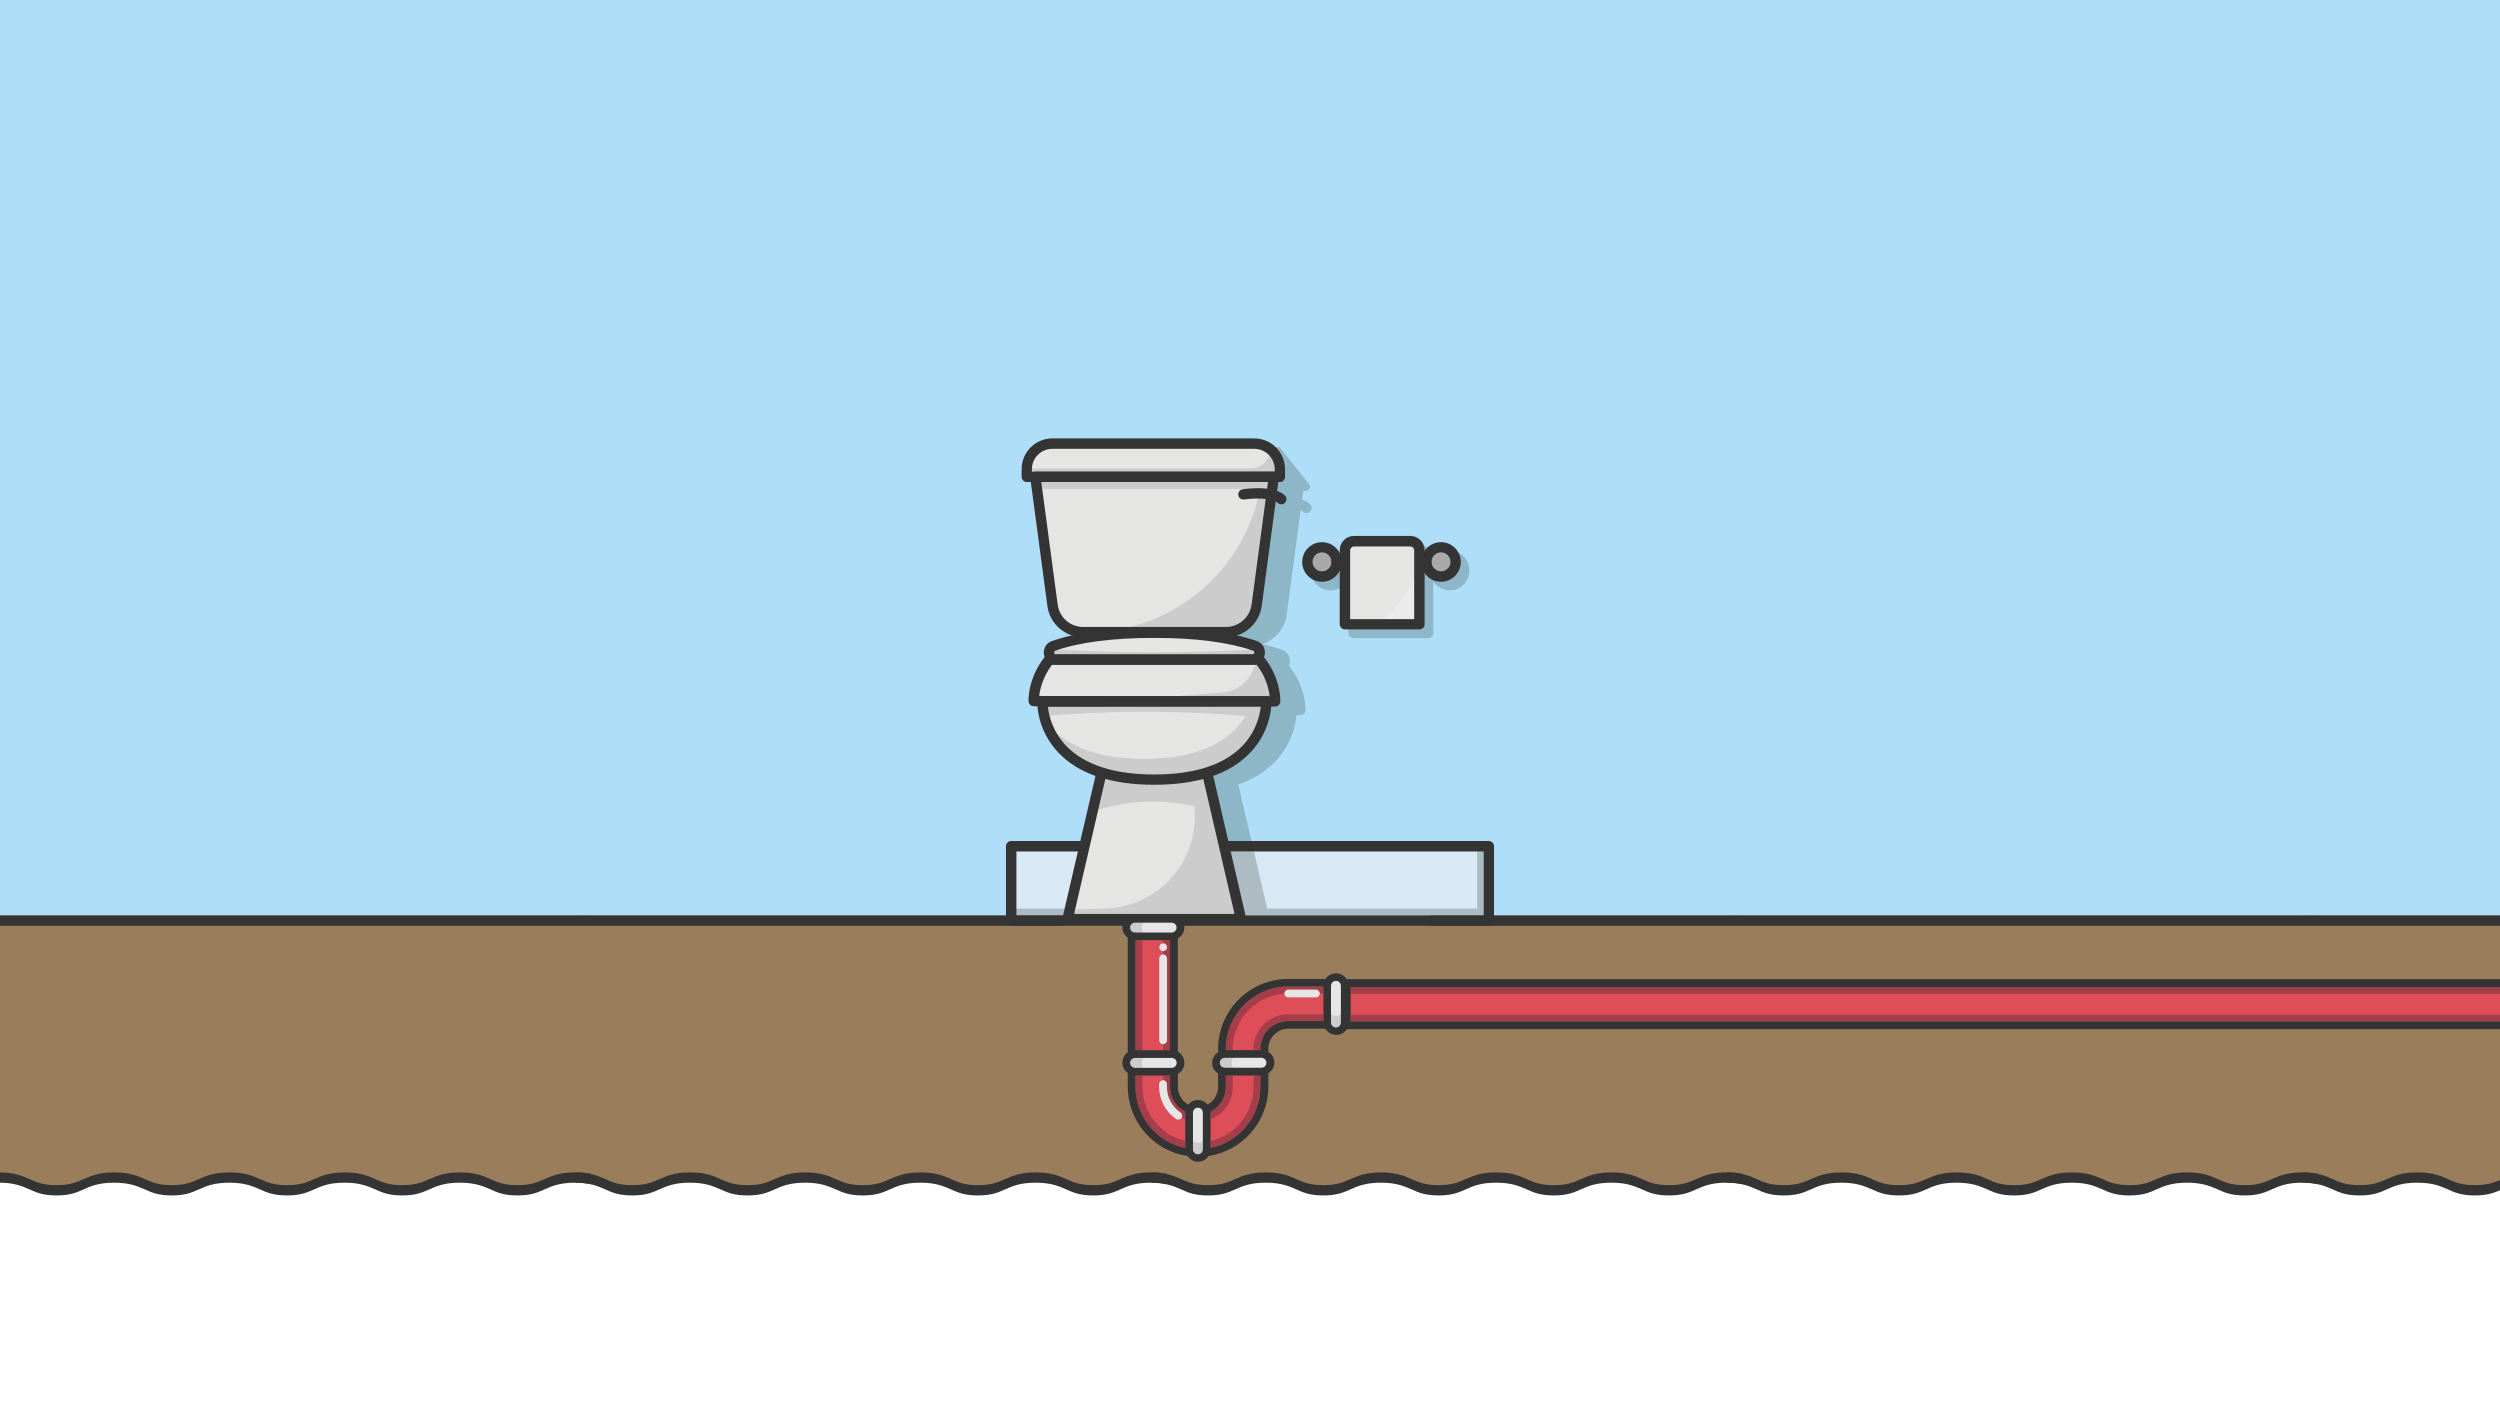
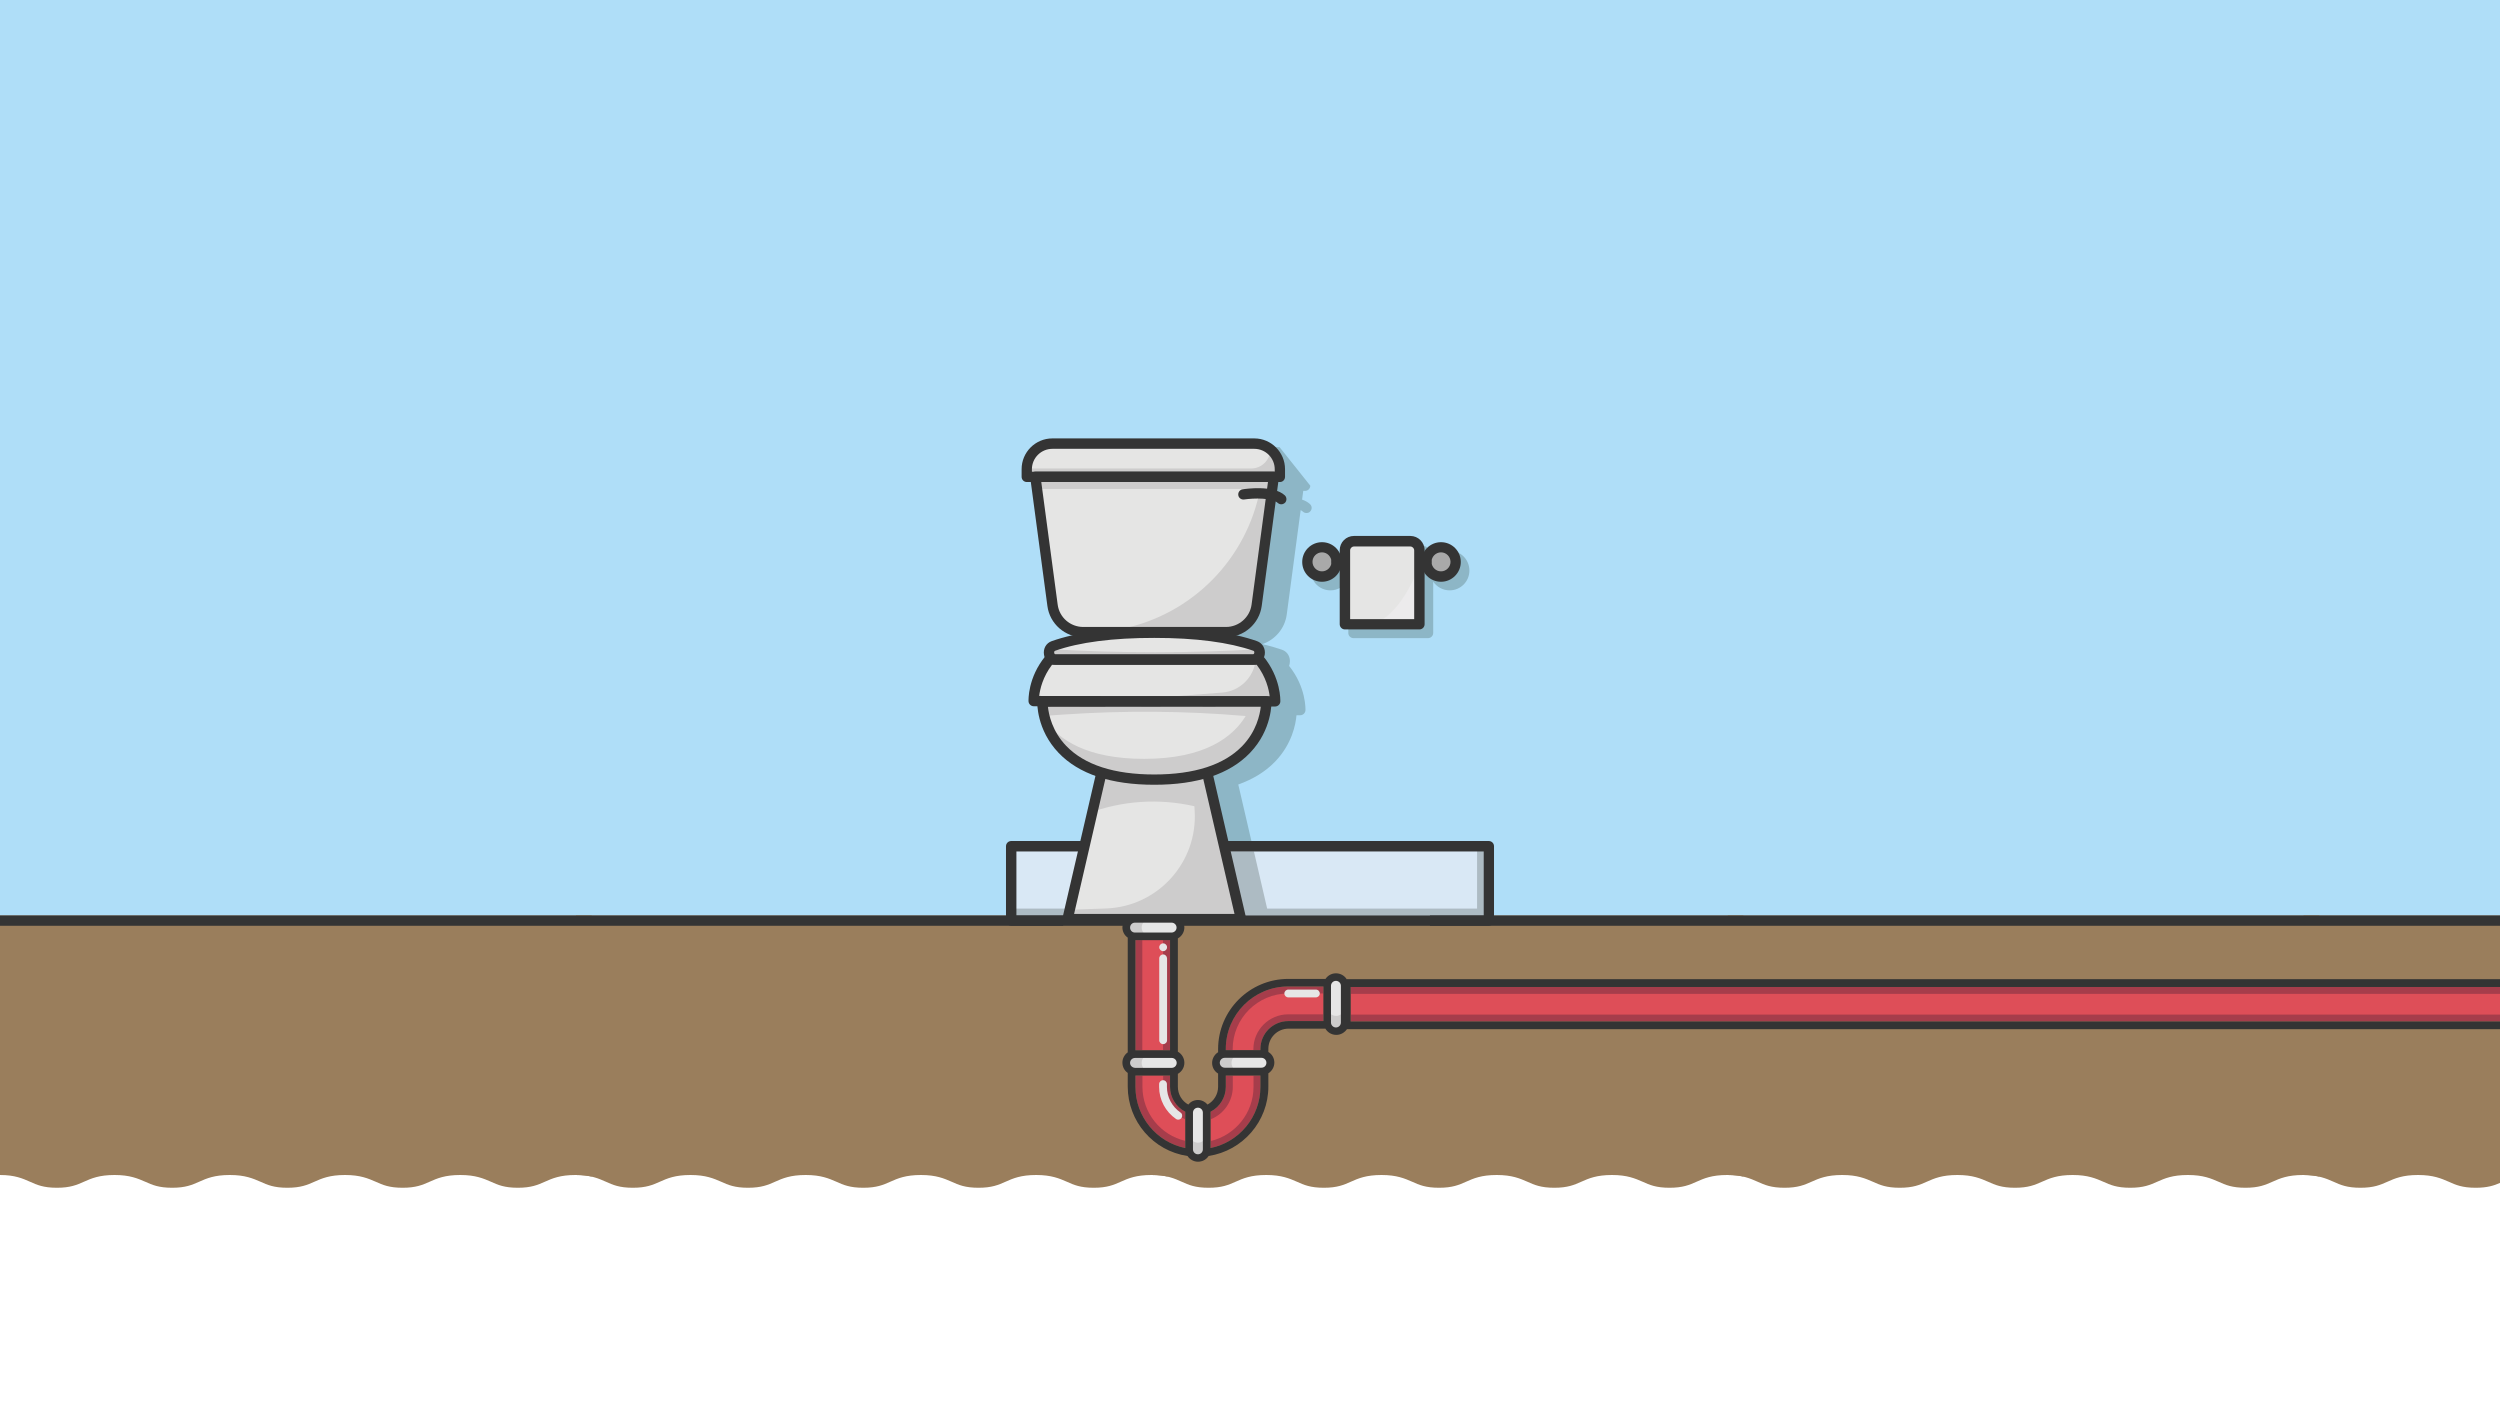
<svg xmlns="http://www.w3.org/2000/svg" xmlns:xlink="http://www.w3.org/1999/xlink" version="1.1" id="Capa_1" x="0px" y="0px" viewBox="0 0 1920 1080" enable-background="new 0 0 1920 1080" xml:space="preserve">
  <rect x="0" y="0" fill="#AFDEF8" width="1920" height="705.6" />
  <path fill="#9A7E5C" d="M1920,703.1h-150.9v199.3c11.5,0.1,17.4,2.7,23.1,5.2c5.3,2.4,10.3,4.6,20.6,4.6c10.3,0,15.3-2.2,20.7-4.6  c5.8-2.6,11.8-5.2,23.6-5.2c11.8,0,17.8,2.7,23.6,5.2c5.3,2.4,10.3,4.6,20.6,4.6c9.1,0,14-1.7,18.7-3.7V703.1z" />
  <g>
    <g>
      <rect x="776.6" y="650" fill="#D9E8F5" width="366.8" height="57.1" />
    </g>
  </g>
  <polygon fill="#ADBBC3" points="837.3,703.1 974.4,703.1 963,653.9 848.7,653.9 " />
  <path fill="#8DB6C6" d="M807.9,376.8h3.1l7.2,53.8l4.2,31.8l1.3,9.6c0.2,1.3,0.5,2.6,0.8,3.8l6.4,11.3c3.1,3.4,7.1,5.9,11.5,7.4  c-5.5,1.3-10.6,2.7-15.4,4.4c-4.2,1.5-6.7,5.8-5.9,10.5c0.1,0.7,0.3,1.3,0.5,1.9c-13,16.4-12.4,33.2-12.4,33.9  c0.1,2.1,1.8,3.8,4,3.8l2.9,0c0.5,7,3.3,22.3,16.3,35.8c7.4,7.7,16.8,13.6,28.3,17.6L850.6,646h110.5L951,602.5  c11.4-4.1,20.9-9.9,28.3-17.6c12.9-13.4,15.8-28.5,16.4-35.6l2.9,0h0c2.1,0,3.9-1.7,4-3.8c0-0.7,0.6-17.7-12.6-34.1  c0.2-0.6,0.4-1.2,0.5-1.9c0.8-4.7-1.6-9-5.9-10.5c-4.7-1.6-9.8-3.1-15.2-4.3c9.8-3.3,17.3-11.9,18.8-22.6l10.7-80.3  c0.7,0.3,1.3,0.7,1.8,1.2c0.8,0.7,1.7,1,2.7,1c1.1,0,2.2-0.4,2.9-1.3c1.5-1.6,1.4-4.1-0.3-5.6c-1.6-1.5-3.7-2.6-6-3.4l0.9-6.7h1.4  c2.2,0,4-1.8,4-4l-23.6-29.6H827.5c-13,0-23.6,10.6-23.6,23.6v5.9C803.9,375.1,805.7,376.8,807.9,376.8z" />
  <path fill="#9A7E5C" d="M23.1,907.6c5.3,2.4,10.3,4.6,20.6,4.6c10.3,0,15.3-2.2,20.7-4.6c5.8-2.6,11.8-5.2,23.6-5.2  c11.8,0,17.8,2.7,23.6,5.2c5.3,2.4,10.3,4.6,20.6,4.6c10.3,0,15.3-2.2,20.7-4.6c5.8-2.6,11.8-5.2,23.6-5.2c11.8,0,17.8,2.7,23.6,5.2  c5.3,2.4,10.3,4.6,20.6,4.6c10.3,0,15.3-2.2,20.7-4.6c5.8-2.6,11.8-5.2,23.6-5.2c11.8,0,17.8,2.7,23.6,5.2  c5.3,2.4,10.3,4.6,20.6,4.6c10.3,0,15.3-2.2,20.7-4.6c5.8-2.6,11.8-5.2,23.6-5.2c11.8,0,17.8,2.7,23.6,5.2  c5.3,2.4,10.3,4.6,20.6,4.6c10.3,0,15.3-2.2,20.7-4.6c5.8-2.6,11.8-5.2,23.6-5.2c5.1,0,9,0.5,12.4,1.2V703.1H0v199.3  C11.5,902.4,17.4,905.1,23.1,907.6z" />
  <path fill="#9A7E5C" d="M465.4,907.6c5.3,2.4,10.3,4.6,20.6,4.6c10.3,0,15.3-2.2,20.7-4.6c5.8-2.6,11.8-5.2,23.6-5.2  c11.8,0,17.8,2.7,23.6,5.2c5.3,2.4,10.3,4.6,20.6,4.6c10.3,0,15.3-2.2,20.7-4.6c5.8-2.6,11.8-5.2,23.6-5.2c11.8,0,17.8,2.7,23.6,5.2  c5.3,2.4,10.3,4.6,20.6,4.6c10.3,0,15.3-2.2,20.7-4.6c5.8-2.6,11.8-5.2,23.6-5.2c11.8,0,17.8,2.7,23.6,5.2  c5.3,2.4,10.3,4.6,20.6,4.6c10.3,0,15.3-2.2,20.7-4.6c5.8-2.6,11.8-5.2,23.6-5.2c11.8,0,17.8,2.7,23.6,5.2  c5.3,2.4,10.3,4.6,20.6,4.6c10.3,0,15.3-2.2,20.7-4.6c5.8-2.6,11.8-5.2,23.6-5.2c5.1,0,9,0.5,12.4,1.2V703.1H442.3v199.3  C453.8,902.4,459.7,905.1,465.4,907.6z" />
  <path fill="#9A7E5C" d="M907.6,907.6c5.3,2.4,10.3,4.6,20.6,4.6c10.3,0,15.3-2.2,20.7-4.6c5.8-2.6,11.8-5.2,23.6-5.2  c11.8,0,17.8,2.7,23.6,5.2c5.3,2.4,10.3,4.6,20.6,4.6c10.3,0,15.3-2.2,20.7-4.6c5.8-2.6,11.8-5.2,23.6-5.2c11.8,0,17.8,2.7,23.6,5.2  c5.3,2.4,10.3,4.6,20.6,4.6c10.3,0,15.3-2.2,20.7-4.6c5.8-2.6,11.8-5.2,23.6-5.2c11.8,0,17.8,2.7,23.6,5.2  c5.3,2.4,10.3,4.6,20.6,4.6c10.3,0,15.3-2.2,20.7-4.6c5.8-2.6,11.8-5.2,23.6-5.2c11.8,0,17.8,2.7,23.6,5.2  c5.3,2.4,10.3,4.6,20.6,4.6c10.3,0,15.3-2.2,20.7-4.6c5.8-2.6,11.8-5.2,23.6-5.2c5.1,0,9,0.5,12.4,1.2V703.1H884.6v199.3  C896.1,902.4,902,905.1,907.6,907.6z" />
  <path fill="#9A7E5C" d="M1349.9,907.6c5.3,2.4,10.3,4.6,20.6,4.6c10.3,0,15.3-2.2,20.7-4.6c5.8-2.6,11.8-5.2,23.6-5.2  c11.8,0,17.8,2.7,23.6,5.2c5.3,2.4,10.3,4.6,20.6,4.6c10.3,0,15.3-2.2,20.7-4.6c5.8-2.6,11.8-5.2,23.6-5.2c11.8,0,17.8,2.7,23.6,5.2  c5.3,2.4,10.3,4.6,20.6,4.6c10.3,0,15.3-2.2,20.7-4.6c5.8-2.6,11.8-5.2,23.6-5.2c11.8,0,17.8,2.7,23.6,5.2  c5.3,2.4,10.3,4.6,20.6,4.6c10.3,0,15.3-2.2,20.7-4.6c5.8-2.6,11.8-5.2,23.6-5.2c11.8,0,17.8,2.7,23.6,5.2  c5.3,2.4,10.3,4.6,20.6,4.6c10.3,0,15.3-2.2,20.7-4.6c5.8-2.6,11.8-5.2,23.6-5.2c5.1,0,9,0.5,12.4,1.2V703.1h-454.3v199.3  C1338.3,902.4,1344.2,905.1,1349.9,907.6z" />
  <g>
    <g>
      <polygon fill="#ADBBC3" points="1134.4,647.3 1134.4,697.8 778.1,697.8 778.1,705.7 1144.9,705.7 1144.9,647.3   " />
    </g>
  </g>
  <g>
    <path fill="#343434" d="M1143.4,711H776.6c-2.2,0-4-1.8-4-4v-57.1c0-2.2,1.8-4,4-4h366.8c2.2,0,4,1.8,4,4v57.1   C1147.4,709.3,1145.6,711,1143.4,711z M780.6,703.1h358.9v-49.2H780.6V703.1z" />
  </g>
  <g>
    <path fill="#8DB6C6" d="M1113.3,422.9c-5.2,0-9.8,2.6-12.6,6.7v-0.2c0-6.1-4.9-11-11-11h-43.2c-6.1,0-11,4.9-11,11v2.2   c-2.5-5.1-7.7-8.6-13.7-8.6c-8.4,0-15.2,6.8-15.2,15.2c0,8.4,6.8,15.2,15.2,15.2c6,0,11.2-3.5,13.7-8.6v41.3c0,2.2,1.8,4,4,4h57.2   c2.2,0,4-1.8,4-4v-39.4c2.7,4,7.4,6.7,12.6,6.7c8.4,0,15.2-6.8,15.2-15.2C1128.5,429.7,1121.7,422.9,1113.3,422.9z" />
  </g>
  <g>
    <polygon fill="#E5E5E4" points="927.1,593.4 846,593.4 819.9,705.9 953.1,705.9  " />
  </g>
  <g>
    <path fill="#CDCCCC" d="M934.2,624.4c0.4,0.2,0.8,0.3,1.3,0.4l0,0l-5.6-19.3l-2.8-12.1l-0.7,0.2l-0.4-1.4   c-22.3,10.3-49.9,8.2-73,2.9c-3.3-0.8-5.8-2.3-7.5-4.4l-9.9,34c26.2-9.9,54.7-11.7,81.7-5.5l0.2,3.3c2.5,39.7-28.2,73.7-67.9,75.2   l-25.5,0.9l-4.1,7.2h133.2L934.2,624.4z" />
  </g>
  <g>
    <path fill="#E5E5E4" d="M886.5,486c-36.2,0-60.8,4.3-77.5,10.2c-5.2,1.8-4,10.4,1.5,10.4h152.1c5.5,0,6.7-8.6,1.5-10.4   C947.3,490.2,922.7,486,886.5,486z" />
  </g>
  <g>
    <path fill="#E5E5E4" d="M806,506.5c-12.9,15.6-12.1,32-12.1,32l185.4,0.2c0,0,0.7-16.5-12.3-32.2H806z" />
  </g>
  <g>
    <path fill="#E5E5E4" d="M941.4,485.5H831.8c-11.9,0-21.9-8.8-23.5-20.6l-13.2-98.7h183l-13.2,98.7   C963.4,476.7,953.3,485.5,941.4,485.5z" />
  </g>
  <g>
    <path fill="#E5E5E4" d="M983,366.2H788.6v-10.7c0-8.2,6.6-14.8,14.8-14.8h164.7c8.2,0,14.8,6.6,14.8,14.8V366.2z" />
  </g>
  <g>
    <path fill="#CDCCCC" d="M982.4,359.8V350l-6.8-8.1v3.2c0,8.1-6.6,14.7-14.7,14.7H788.6v6.4h187h6.8h0.6v-6.4H982.4z" />
  </g>
  <g>
    <path fill="#343434" d="M983,370.2H788.6c-2.2,0-4-1.8-4-4v-5.9c0-13,10.6-23.6,23.6-23.6h155.1c13,0,23.6,10.6,23.6,23.6v5.9   C986.9,368.4,985.2,370.2,983,370.2z M792.5,362.3H979v-1.9c0-8.6-7-15.7-15.7-15.7H808.2c-8.6,0-15.7,7-15.7,15.7V362.3z" />
  </g>
  <g>
    <path fill="#CDCCCC" d="M976.9,371.1l-2.8-3.8v-1h-0.8l0,0c-0.1,0-0.2,0-0.3,0H797.5v9.2h170.3c-10.3,53.7-52,96.3-106,107.4   c15.1-0.1,30.2,1.4,45.3,2.3c13.7,0.8,29,1.9,42.2-2.1c6.4-1.9,11-6.3,16.1-10.3c-0.2-6.9,0.3-13.7,1.6-20.9   c2.2-11.8,3.6-23.8,5.8-35.6c2.1-11,4.3-21.9,5.2-33.1c0-0.2,0.1-0.4,0.1-0.6C976.4,379,976,374.9,976.9,371.1z" />
  </g>
  <g>
    <path fill="#343434" d="M984.1,387.3c-1,0-1.9-0.3-2.7-1c-4.5-4.1-18.3-3.8-25.9-2.7c-2.2,0.3-4.2-1.2-4.5-3.3   c-0.3-2.2,1.2-4.2,3.3-4.5c2.4-0.4,23.7-3.4,32.4,4.6c1.6,1.5,1.7,4,0.3,5.6C986.2,386.8,985.1,387.3,984.1,387.3z" />
  </g>
  <g>
    <path fill="#343434" d="M953.1,709.8H819.9c-1.2,0-2.4-0.6-3.1-1.5c-0.8-0.9-1-2.2-0.8-3.4l26.1-112.4c0.4-1.8,2-3.1,3.9-3.1h81.1   c1.8,0,3.5,1.3,3.9,3.1L957,705c0.3,1.2,0,2.4-0.8,3.4C955.5,709.3,954.3,709.8,953.1,709.8z M824.9,701.9h123.2l-24.2-104.5h-74.8   L824.9,701.9z" />
  </g>
  <g>
    <path fill="#E5E5E4" d="M972.6,538.6c0,0,2.4,60.1-86,60.1s-85.9-59.9-85.9-59.9L972.6,538.6z" />
  </g>
  <g>
    <path fill="#CDCCCC" d="M972.6,538.6l-10.6,0c0,0.1,0,0.1-0.1,0.2H800.6v11.1l15.7-1.1c46.8-3.2,93.7-2.9,140.4,1.1h0   c-9.7,15.9-31,32.9-78.1,32.9c-43.8,0-65.3-14.7-75.8-29.5c5.4,17.7,23.5,45.4,83.6,45.4C975,598.7,972.6,538.6,972.6,538.6z" />
  </g>
  <g>
    <defs>
      <path id="SVGID_1_" d="M941.4,485.5H831.8c-11.9,0-21.9-8.8-23.5-20.6l-13.2-98.7h183l-13.2,98.7    C963.4,476.7,953.3,485.5,941.4,485.5z" />
    </defs>
    <clipPath id="SVGID_2_">
      <use xlink:href="#SVGID_1_" overflow="visible" />
    </clipPath>
  </g>
  <g>
    <path fill="#343434" d="M941.4,489.4H831.8c-13.8,0-25.6-10.3-27.4-24l-13.2-98.7c-0.2-1.1,0.2-2.3,1-3.1c0.8-0.9,1.8-1.4,3-1.4   h183c1.1,0,2.2,0.5,3,1.4c0.8,0.9,1.1,2,1,3.1l-13.2,98.7C967.1,479.1,955.3,489.4,941.4,489.4z M799.7,370.2l12.6,94.2   c1.3,9.8,9.7,17.1,19.6,17.1h109.7c9.8,0,18.3-7.4,19.6-17.1l12.6-94.2H799.7z" />
  </g>
  <g>
    <path fill="#A9A9A9" d="M1024.8,425.3c6,10.8-5,21.8-15.8,15.8c-1.4-0.8-2.6-2-3.4-3.4c-6-10.8,5-21.8,15.8-15.8   C1022.9,422.7,1024.1,423.9,1024.8,425.3z" />
  </g>
  <g>
    <path fill="#A9A9A9" d="M1116.2,425.3c6,10.8-5,21.8-15.8,15.8c-1.4-0.8-2.6-2-3.4-3.4c-6-10.8,5-21.8,15.8-15.8   C1114.3,422.7,1115.5,423.9,1116.2,425.3z" />
  </g>
  <g>
    <path fill="#343434" d="M1015.3,446.8c-8.4,0-15.2-6.8-15.2-15.2c0-8.4,6.8-15.2,15.2-15.2c8.4,0,15.2,6.8,15.2,15.2   C1030.5,439.9,1023.7,446.8,1015.3,446.8z M1015.3,424.2c-4,0-7.3,3.3-7.3,7.3c0,4,3.3,7.3,7.3,7.3c4,0,7.3-3.3,7.3-7.3   C1022.5,427.5,1019.3,424.2,1015.3,424.2z" />
  </g>
  <g>
    <path fill="#343434" d="M1106.7,446.8c-8.4,0-15.2-6.8-15.2-15.2c0-8.4,6.8-15.2,15.2-15.2c8.4,0,15.2,6.8,15.2,15.2   C1121.9,439.9,1115.1,446.8,1106.7,446.8z M1106.7,424.2c-4,0-7.3,3.3-7.3,7.3c0,4,3.3,7.3,7.3,7.3c4,0,7.3-3.3,7.3-7.3   C1114,427.5,1110.7,424.2,1106.7,424.2z" />
  </g>
  <g>
    <path fill="#343434" d="M1095.4,435.5h-68.9c-2.2,0-4-1.8-4-4c0-2.2,1.8-4,4-4h68.9c2.2,0,4,1.8,4,4   C1099.4,433.7,1097.6,435.5,1095.4,435.5z" />
  </g>
  <g>
    <path fill="#E5E5E4" d="M1090.1,479.5h-57.2V421c0-2.9,2.4-5.3,5.3-5.3h46.6c2.9,0,5.3,2.4,5.3,5.3V479.5z" />
  </g>
  <g>
    <path fill="#CDCCCC" d="M964.4,506.7L964.4,506.7c-1.4,13.6-12.3,24.2-25.9,25.2l-66,5.1h108.2l-9.1-23.9L964.4,506.7z" />
  </g>
  <g>
    <path fill="#343434" d="M886.5,602.7c-33.2,0-57.9-8.2-73.5-24.5c-17.1-17.9-16.4-38.7-16.4-39.6c0.1-2.1,1.8-3.8,4-3.8l171.9-0.2   c0,0,0,0,0,0c2.1,0,3.9,1.7,4,3.8c0,0.9,0.7,21.9-16.5,39.8C944.4,594.5,919.7,602.7,886.5,602.7z M804.8,542.8   c0.7,6.2,3.3,18.9,14.1,30.1c14,14.5,36.7,21.9,67.6,21.9c30.8,0,53.6-7.4,67.6-21.9c10.8-11.2,13.5-24,14.2-30.3L804.8,542.8z" />
  </g>
  <g>
    <path fill="#343434" d="M979.3,542.6C979.3,542.6,979.3,542.6,979.3,542.6l-185.4-0.2c-2.1,0-3.9-1.7-4-3.8c0-0.7-0.7-18.1,13-34.7   c0.8-0.9,1.9-1.4,3.1-1.4h161c1.2,0,2.3,0.5,3.1,1.4c13.8,16.7,13.2,34.1,13.2,34.9C983.2,540.9,981.4,542.6,979.3,542.6z    M798.1,534.5l177,0.2c-0.6-5.1-2.7-14.7-10-24.2H808C800.8,519.9,798.7,529.4,798.1,534.5z" />
  </g>
  <g>
    <path fill="#CDCCCC" d="M967,507.8h-160v-9.2h0c53.3,3.1,106.7,3.1,160,0h0V507.8z" />
  </g>
  <g>
    <path fill="#343434" d="M962.6,510.5H810.4c-4.3,0-7.9-3.1-8.6-7.6c-0.8-4.7,1.6-9,5.9-10.5c19.6-6.9,46.1-10.4,78.9-10.4   c32.7,0,59.2,3.5,78.8,10.4c4.2,1.5,6.7,5.8,5.9,10.5C970.4,507.3,966.9,510.5,962.6,510.5z M886.5,489.9   c-31.9,0-57.5,3.3-76.2,9.9c-0.9,0.3-0.7,1.5-0.7,1.6c0.1,0.4,0.3,1,0.8,1h152.1c0.5,0,0.7-0.6,0.8-1c0-0.1,0.2-1.3-0.7-1.6   C944,493.3,918.3,489.9,886.5,489.9z" />
  </g>
  <g>
    <path fill="#ECEBEC" d="M1090.1,434.2c0,0-15.8,45.7-41.8,45.7l41.8-0.4V434.2z" />
  </g>
  <g>
    <path fill="#343434" d="M1090.1,483.4h-57.2c-2.2,0-4-1.8-4-4v-56.8c0-6.1,4.9-11,11-11h43.2c6.1,0,11,4.9,11,11v56.8   C1094.1,481.6,1092.3,483.4,1090.1,483.4z M1036.9,475.5h49.2v-52.8c0-1.7-1.4-3-3-3h-43.2c-1.7,0-3,1.4-3,3V475.5z" />
  </g>
  <g>
    <path fill="#E6E6E6" d="M1026.1,750.4c1.9,0,3.5,0.8,4.8,2c1.2,1.2,2,2.9,2,4.8v28.2c0,3.7-3,6.7-6.7,6.7c-1.9,0-3.5-0.8-4.8-2   c-1.2-1.2-2-2.9-2-4.8v-28.2C1019.3,753.4,1022.3,750.4,1026.1,750.4z" />
    <path fill="#E6E6E6" d="M920,889.4c-1.9,0-3.5-0.8-4.8-2c-0.6-0.6-1.1-1.3-1.4-2.2c-0.3-0.8-0.5-1.7-0.5-2.6v-28.2   c0-0.9,0.2-1.7,0.5-2.5h0c1-2.5,3.4-4.3,6.3-4.3c1.9,0,3.5,0.8,4.8,2c0.6,0.6,1.2,1.4,1.5,2.3c0.3,0.8,0.5,1.6,0.5,2.5v28.2   c0,0.9-0.2,1.8-0.5,2.6C925.2,887.7,922.8,889.4,920,889.4z" />
    <path fill="#E6E6E6" d="M968.8,809.6c0.8,0,1.5,0.1,2.2,0.4c2.6,0.9,4.6,3.4,4.6,6.4c0,1.9-0.8,3.5-2,4.8c-0.7,0.7-1.6,1.3-2.6,1.6   c-0.7,0.2-1.4,0.4-2.2,0.4h-28.2c-0.8,0-1.5-0.1-2.2-0.4c-2.7-0.9-4.6-3.4-4.6-6.4c0-1.9,0.8-3.5,2-4.8c0.7-0.7,1.6-1.3,2.6-1.6   c0.7-0.2,1.4-0.4,2.2-0.4H968.8L968.8,809.6z" />
    <path fill="#E6E6E6" d="M869,810.1c0.8-0.3,1.7-0.5,2.6-0.5h28.2c0.6,0,1.2,0.1,1.7,0.2c2.9,0.8,5,3.4,5,6.5c0,1.9-0.8,3.5-2,4.8   c-0.8,0.8-1.9,1.4-3,1.7c-0.6,0.1-1.1,0.2-1.7,0.2h-28.2c-0.9,0-1.8-0.2-2.6-0.5c-2.4-1-4.1-3.4-4.1-6.2c0-1.9,0.8-3.5,2-4.8   C867.5,810.9,868.2,810.4,869,810.1z" />
    <path fill="#E6E6E6" d="M899.8,705.6c3.7,0,6.7,3,6.7,6.7c0,1.9-0.8,3.5-2,4.8c-1.2,1.2-2.9,2-4.8,2h0h-28.2c-3.7,0-6.7-3-6.7-6.7   c0-1.9,0.8-3.5,2-4.8c1.2-1.2,2.9-2,4.8-2H899.8z" />
  </g>
  <path fill="#CDCCCC" d="M876.8,712.3c0-1.9,0.8-3.5,2-4.8c1.2-1.2,2.9-2,4.8-2h-11.9c-1.9,0-3.5,0.8-4.8,2c-1.2,1.2-2,2.9-2,4.8  c0,3.7,3,6.7,6.7,6.7h11.9C879.8,719,876.8,716,876.8,712.3z" />
  <path fill="#CDCCCC" d="M876.8,816.3c0-1.9,0.8-3.5,2-4.8c1.2-1.2,2.9-2,4.8-2h-11.9c-1.9,0-3.5,0.8-4.8,2c-1.2,1.2-2,2.9-2,4.8  c0,3.7,3,6.7,6.7,6.7h11.9C879.8,823,876.8,820,876.8,816.3z" />
  <path fill="#CDCCCC" d="M945.8,816.3c0-1.9,0.8-3.5,2-4.8c1.2-1.2,2.9-2,4.8-2h-11.9c-1.9,0-3.5,0.8-4.8,2c-1.2,1.2-2,2.9-2,4.8  c0,3.7,3,6.7,6.7,6.7h11.9C948.8,823,945.8,820,945.8,816.3z" />
  <path fill="#CDCCCC" d="M920,877.6c-1.9,0-3.5-0.8-4.8-2c-1.2-1.2-2-2.9-2-4.8v11.9c0,1.9,0.8,3.5,2,4.8c1.2,1.2,2.9,2,4.8,2  c3.7,0,6.7-3,6.7-6.7v-11.9C926.7,874.5,923.7,877.6,920,877.6z" />
  <path fill="#CDCCCC" d="M1026.1,780.2c-1.9,0-3.5-0.8-4.8-2c-1.2-1.2-2-2.9-2-4.8v11.9c0,1.9,0.8,3.5,2,4.8c1.2,1.2,2.9,2,4.8,2  c3.7,0,6.7-3,6.7-6.7v-11.9C1032.8,777.2,1029.8,780.2,1026.1,780.2z" />
  <path fill="#A63D4B" d="M910.3,881.7v-27.2c0-0.2,0-0.5,0-0.7c-7.1-3.6-11.7-11-11.7-19.1V826H872v8.7  C872,857.6,888.2,877.2,910.3,881.7z" />
  <rect x="872" y="722" fill="#A63D4B" width="26.6" height="84.6" />
  <path fill="#A63D4B" d="M968,826h-26.6v8.7c0,8.1-4.6,15.5-11.7,19.1c0,0.2,0,0.5,0,0.7v27.2c22.1-4.5,38.3-24.1,38.3-47V826z" />
  <path fill="#A63D4B" d="M1016.4,784.2v-26.6h-27c-26.5,0-48,21.5-48,48v0.9H968v-0.9c0-11.8,9.6-21.4,21.4-21.4H1016.4z" />
  <rect x="877.3" y="722" fill="#DE4E58" width="15.9" height="84.6" />
  <path fill="#DE4E58" d="M989.4,763c-23.5,0-42.7,19.1-42.7,42.7v0.9h15.9v-0.9c0-14.7,12-26.7,26.8-26.7h27V763H989.4z" />
  <path fill="#DE4E58" d="M962.7,834.7V826h-15.9v8.7c0,10.8-6.6,20.6-16.5,24.7c-0.2,0.1-0.4,0.2-0.5,0.3v16.6  C948.8,871.8,962.7,854.7,962.7,834.7z" />
  <path fill="#DE4E58" d="M909.8,859.4c-9.9-4.1-16.5-13.9-16.5-24.7V826h-15.9v8.7c0,20,13.9,37.1,33,41.5v-16.6  C910.1,859.6,909.9,859.5,909.8,859.4z" />
  <path fill="#E6E6E6" d="M1010.6,760h-21.2c-1.6,0-3,1.3-3,3c0,1.6,1.3,3,3,3h21.2c1.6,0,3-1.3,3-3  C1013.6,761.4,1012.3,760,1010.6,760z" />
  <circle fill="#E6E6E6" cx="893.3" cy="727.5" r="3" />
  <path fill="#E6E6E6" d="M893.3,733c-1.6,0-3,1.3-3,3v62.9c0,1.6,1.3,3,3,3c1.6,0,3-1.3,3-3V736C896.2,734.3,894.9,733,893.3,733z" />
  <path fill="#E6E6E6" d="M906.6,854.4c-6.5-4.5-10.4-11.8-10.4-19.6v-2.2c0-1.6-1.3-3-3-3c-1.6,0-3,1.3-3,3v2.2c0,9.8,4.9,19,13,24.6  c0.5,0.4,1.1,0.5,1.7,0.5c0.9,0,1.9-0.5,2.5-1.3C908.3,857.1,908,855.3,906.6,854.4z" />
  <g>
    <rect x="1037.3" y="757.9" fill="#A63D4B" width="882.7" height="26.6" />
    <rect x="1037.3" y="763.3" fill="#DE4E58" width="882.7" height="15.9" />
    <path fill="#343434" d="M1920,752h-885.7v38.4H1920V752z M1920,784.5h-882.7V758H1920V784.5z" />
  </g>
  <path fill="#343434" d="M1034.3,752.1c-1.7-2.8-4.8-4.6-8.3-4.6c-3.3,0-6.3,1.7-8,4.3h-28.6c-29.7,0-53.9,24.2-53.9,53.9v2.4  c-2.7,1.7-4.6,4.8-4.6,8.2c0,3.5,1.8,6.5,4.6,8.2v10.2c0,5.7-3.2,10.9-8.1,13.6c-1.8-2.1-4.4-3.5-7.4-3.5c-3,0-5.6,1.3-7.4,3.5  c-4.9-2.7-8-7.9-8-13.6v-10c3-1.7,5-4.8,5-8.5c0-3.6-2-6.8-5-8.5v-87c3-1.7,5-4.8,5-8.5c0-5.3-4.3-9.7-9.7-9.7h-28.2  c-5.3,0-9.7,4.3-9.7,9.7c0,3.3,1.6,6.2,4.1,7.9v88.1c-2.5,1.8-4.1,4.7-4.1,7.9c0,3.3,1.6,6.2,4.1,7.9v10.5  c0,26.7,19.6,49.4,45.9,53.3c1.7,2.6,4.7,4.4,8.1,4.4c3.4,0,6.4-1.7,8.1-4.4c26.2-4,45.9-26.6,45.9-53.3v-10.2  c2.7-1.7,4.6-4.8,4.6-8.2c0-3.5-1.8-6.5-4.6-8.2v-2.4c0-8.5,6.9-15.5,15.5-15.5h28.3c1.7,2.9,4.8,4.8,8.4,4.8c3.5,0,6.5-1.9,8.3-4.6  V752.1z M871.6,708.6h28.2c2.1,0,3.8,1.7,3.8,3.8c0,2.1-1.7,3.7-3.7,3.8h-28.3c-2.1,0-3.7-1.7-3.7-3.8  C867.9,710.2,869.6,708.6,871.6,708.6z M898.6,722v84.6H872V722H898.6z M867.9,816.3c0-2.1,1.7-3.8,3.8-3.8h28.2  c2.1,0,3.8,1.7,3.8,3.8c0,2.1-1.7,3.8-3.8,3.8h-28.2C869.6,820,867.9,818.4,867.9,816.3z M910.3,854.5v27.2  c-22.1-4.5-38.3-24.1-38.3-47V826h26.6v8.7c0,8.1,4.6,15.5,11.7,19.1C910.3,854,910.3,854.3,910.3,854.5z M923.8,882.7  c0,2.1-1.7,3.8-3.8,3.8c-2.1,0-3.8-1.7-3.8-3.8v-28.2c0-2.1,1.7-3.8,3.8-3.8c2.1,0,3.8,1.7,3.8,3.8V882.7z M968,834.7  c0,22.9-16.2,42.5-38.3,47v-27.2c0-0.2,0-0.5,0-0.7c7.1-3.6,11.7-11,11.7-19.1V826H968V834.7z M968.8,820h-28.2  c-2.1,0-3.8-1.7-3.8-3.8c0-2.1,1.7-3.8,3.8-3.8h28.2c2.1,0,3.8,1.7,3.8,3.8C972.6,818.4,970.9,820,968.8,820z M1016.4,784.2h-27  c-11.8,0-21.4,9.6-21.4,21.4v0.9h-26.6v-0.9c0-26.5,21.5-48,48-48h27V784.2z M1029.8,785.3c0,2.1-1.7,3.8-3.8,3.8  c-2.1,0-3.8-1.7-3.8-3.8v-28.2c0-2.1,1.7-3.8,3.8-3.8c2.1,0,3.8,1.7,3.8,3.8V785.3z" />
  <rect x="0" y="703.1" fill="#343434" width="816.5" height="7.9" />
  <rect x="1098.2" y="703.1" fill="#343434" width="821.8" height="7.9" />
-   <g>
-     <path fill="#343434" d="M1920,906.2c-4.9,2.1-9.9,4-19.3,4c-10.2,0-15.3-2.2-20.6-4.6c-5.8-2.6-11.8-5.2-23.6-5.2   c-11.8,0-17.8,2.7-23.6,5.2c-5.3,2.4-10.4,4.6-20.7,4.6c-10.2,0-15.3-2.2-20.6-4.6c-5.7-2.5-11.6-5.1-23.1-5.2v1.9v4.1v1.9   c11.5,0.1,17.4,2.7,23.1,5.2c5.3,2.4,10.3,4.6,20.6,4.6c10.3,0,15.3-2.2,20.7-4.6c5.8-2.6,11.8-5.2,23.6-5.2   c11.8,0,17.8,2.7,23.6,5.2c5.3,2.4,10.3,4.6,20.6,4.6c9.4,0,14.4-1.9,19.3-4V906.2z" />
-     <g>
-       <path fill="#343434" d="M441.7,900.4c-11.8,0-17.8,2.7-23.6,5.2c-5.3,2.4-10.4,4.6-20.7,4.6c-10.2,0-15.3-2.2-20.6-4.6    c-5.8-2.6-11.8-5.2-23.6-5.2c-11.8,0-17.8,2.7-23.6,5.2c-5.3,2.4-10.4,4.6-20.7,4.6c-10.2,0-15.3-2.2-20.6-4.6    c-5.8-2.6-11.8-5.2-23.6-5.2c-11.8,0-17.8,2.7-23.6,5.2c-5.3,2.4-10.4,4.6-20.7,4.6c-10.2,0-15.3-2.2-20.6-4.6    c-5.8-2.6-11.8-5.2-23.6-5.2c-11.8,0-17.8,2.7-23.6,5.2c-5.3,2.4-10.4,4.6-20.7,4.6c-10.2,0-15.3-2.2-20.6-4.6    c-5.8-2.6-11.8-5.2-23.6-5.2c-11.8,0-17.8,2.7-23.6,5.2c-5.3,2.4-10.4,4.6-20.7,4.6c-10.2,0-15.3-2.2-20.6-4.6    c-5.7-2.5-11.6-5.1-23.1-5.2v1.9v4.1v1.9c11.5,0.1,17.4,2.7,23.1,5.2c5.3,2.4,10.3,4.6,20.6,4.6c10.3,0,15.3-2.2,20.7-4.6    c5.8-2.6,11.8-5.2,23.6-5.2c11.8,0,17.8,2.7,23.6,5.2c5.3,2.4,10.3,4.6,20.6,4.6c10.3,0,15.3-2.2,20.7-4.6    c5.8-2.6,11.8-5.2,23.6-5.2c11.8,0,17.8,2.7,23.6,5.2c5.3,2.4,10.3,4.6,20.6,4.6c10.3,0,15.3-2.2,20.7-4.6    c5.8-2.6,11.8-5.2,23.6-5.2c11.8,0,17.8,2.7,23.6,5.2c5.3,2.4,10.3,4.6,20.6,4.6c10.3,0,15.3-2.2,20.7-4.6    c5.8-2.6,11.8-5.2,23.6-5.2c11.8,0,17.8,2.7,23.6,5.2c5.3,2.4,10.3,4.6,20.6,4.6c10.3,0,15.3-2.2,20.7-4.6    c5.8-2.6,11.8-5.2,23.6-5.2c5.1,0,9,0.5,12.4,1.2v-1.9v-4.1v-1.9C450.8,900.8,446.8,900.4,441.7,900.4z" />
-     </g>
-     <g>
-       <path fill="#343434" d="M883.9,900.4c-11.8,0-17.8,2.7-23.6,5.2c-5.3,2.4-10.4,4.6-20.7,4.6c-10.2,0-15.3-2.2-20.6-4.6    c-5.8-2.6-11.8-5.2-23.6-5.2c-11.8,0-17.8,2.7-23.6,5.2c-5.3,2.4-10.4,4.6-20.7,4.6c-10.2,0-15.3-2.2-20.6-4.6    c-5.8-2.6-11.8-5.2-23.6-5.2c-11.8,0-17.8,2.7-23.6,5.2c-5.3,2.4-10.4,4.6-20.7,4.6c-10.2,0-15.3-2.2-20.6-4.6    c-5.8-2.6-11.8-5.2-23.6-5.2c-11.8,0-17.8,2.7-23.6,5.2c-5.3,2.4-10.4,4.6-20.7,4.6c-10.2,0-15.3-2.2-20.6-4.6    c-5.8-2.6-11.8-5.2-23.6-5.2c-11.8,0-17.8,2.7-23.6,5.2c-5.3,2.4-10.4,4.6-20.7,4.6c-10.2,0-15.3-2.2-20.6-4.6    c-5.7-2.5-11.6-5.1-23.1-5.2v1.9v4.1v1.9c11.5,0.1,17.4,2.7,23.1,5.2c5.3,2.4,10.3,4.6,20.6,4.6c10.3,0,15.3-2.2,20.7-4.6    c5.8-2.6,11.8-5.2,23.6-5.2c11.8,0,17.8,2.7,23.6,5.2c5.3,2.4,10.3,4.6,20.6,4.6c10.3,0,15.3-2.2,20.7-4.6    c5.8-2.6,11.8-5.2,23.6-5.2c11.8,0,17.8,2.7,23.6,5.2c5.3,2.4,10.3,4.6,20.6,4.6c10.3,0,15.3-2.2,20.7-4.6    c5.8-2.6,11.8-5.2,23.6-5.2c11.8,0,17.8,2.7,23.6,5.2c5.3,2.4,10.3,4.6,20.6,4.6c10.3,0,15.3-2.2,20.7-4.6    c5.8-2.6,11.8-5.2,23.6-5.2c11.8,0,17.8,2.7,23.6,5.2c5.3,2.4,10.3,4.6,20.6,4.6c10.3,0,15.3-2.2,20.7-4.6    c5.8-2.6,11.8-5.2,23.6-5.2c5.1,0,9,0.5,12.4,1.2v-1.9v-4.1v-1.9C892.9,900.8,889,900.4,883.9,900.4z" />
-     </g>
-     <g>
-       <path fill="#343434" d="M1326.1,900.4c-11.8,0-17.8,2.7-23.6,5.2c-5.3,2.4-10.4,4.6-20.7,4.6c-10.2,0-15.3-2.2-20.6-4.6    c-5.8-2.6-11.8-5.2-23.6-5.2c-11.8,0-17.8,2.7-23.6,5.2c-5.3,2.4-10.4,4.6-20.7,4.6c-10.2,0-15.3-2.2-20.6-4.6    c-5.8-2.6-11.8-5.2-23.6-5.2c-11.8,0-17.8,2.7-23.6,5.2c-5.3,2.4-10.4,4.6-20.7,4.6c-10.2,0-15.3-2.2-20.6-4.6    c-5.8-2.6-11.8-5.2-23.6-5.2c-11.8,0-17.8,2.7-23.6,5.2c-5.3,2.4-10.4,4.6-20.7,4.6c-10.2,0-15.3-2.2-20.6-4.6    c-5.8-2.6-11.8-5.2-23.6-5.2c-11.8,0-17.8,2.7-23.6,5.2c-5.3,2.4-10.4,4.6-20.7,4.6c-10.2,0-15.3-2.2-20.6-4.6    c-5.7-2.5-11.6-5.1-23.1-5.2v1.9v4.1v1.9c11.5,0.1,17.4,2.7,23.1,5.2c5.3,2.4,10.3,4.6,20.6,4.6c10.3,0,15.3-2.2,20.7-4.6    c5.8-2.6,11.8-5.2,23.6-5.2c11.8,0,17.8,2.7,23.6,5.2c5.3,2.4,10.3,4.6,20.6,4.6c10.3,0,15.3-2.2,20.7-4.6    c5.8-2.6,11.8-5.2,23.6-5.2c11.8,0,17.8,2.7,23.6,5.2c5.3,2.4,10.3,4.6,20.6,4.6c10.3,0,15.3-2.2,20.7-4.6    c5.8-2.6,11.8-5.2,23.6-5.2c11.8,0,17.8,2.7,23.6,5.2c5.3,2.4,10.3,4.6,20.6,4.6c10.3,0,15.3-2.2,20.7-4.6    c5.8-2.6,11.8-5.2,23.6-5.2c11.8,0,17.8,2.7,23.6,5.2c5.3,2.4,10.3,4.6,20.6,4.6c10.3,0,15.3-2.2,20.7-4.6    c5.8-2.6,11.8-5.2,23.6-5.2c5.1,0,9,0.5,12.4,1.2v-1.9v-4.1v-1.9C1335.1,900.8,1331.1,900.4,1326.1,900.4z" />
-     </g>
-     <g>
-       <path fill="#343434" d="M1768.2,900.4c-11.8,0-17.8,2.7-23.6,5.2c-5.3,2.4-10.4,4.6-20.7,4.6c-10.2,0-15.3-2.2-20.6-4.6    c-5.8-2.6-11.8-5.2-23.6-5.2c-11.8,0-17.8,2.7-23.6,5.2c-5.3,2.4-10.4,4.6-20.7,4.6c-10.2,0-15.3-2.2-20.6-4.6    c-5.8-2.6-11.8-5.2-23.6-5.2c-11.8,0-17.8,2.7-23.6,5.2c-5.3,2.4-10.4,4.6-20.7,4.6c-10.2,0-15.3-2.2-20.6-4.6    c-5.8-2.6-11.8-5.2-23.6-5.2c-11.8,0-17.8,2.7-23.6,5.2c-5.3,2.4-10.4,4.6-20.7,4.6c-10.2,0-15.3-2.2-20.6-4.6    c-5.8-2.6-11.8-5.2-23.6-5.2c-11.8,0-17.8,2.7-23.6,5.2c-5.3,2.4-10.4,4.6-20.7,4.6c-10.2,0-15.3-2.2-20.6-4.6    c-5.7-2.5-11.6-5.1-23.1-5.2v1.9v4.1v1.9c11.5,0.1,17.4,2.7,23.1,5.2c5.3,2.4,10.3,4.6,20.6,4.6c10.3,0,15.3-2.2,20.7-4.6    c5.8-2.6,11.8-5.2,23.6-5.2c11.8,0,17.8,2.7,23.6,5.2c5.3,2.4,10.3,4.6,20.6,4.6c10.3,0,15.3-2.2,20.7-4.6    c5.8-2.6,11.8-5.2,23.6-5.2c11.8,0,17.8,2.7,23.6,5.2c5.3,2.4,10.3,4.6,20.6,4.6c10.3,0,15.3-2.2,20.7-4.6    c5.8-2.6,11.8-5.2,23.6-5.2c11.8,0,17.8,2.7,23.6,5.2c5.3,2.4,10.3,4.6,20.6,4.6c10.3,0,15.3-2.2,20.7-4.6    c5.8-2.6,11.8-5.2,23.6-5.2c11.8,0,17.8,2.7,23.6,5.2c5.3,2.4,10.3,4.6,20.6,4.6c10.3,0,15.3-2.2,20.7-4.6    c5.8-2.6,11.8-5.2,23.6-5.2c5.1,0,9,0.5,12.4,1.2v-1.9v-4.1v-1.9C1777.3,900.8,1773.3,900.4,1768.2,900.4z" />
-     </g>
-   </g>
</svg>
